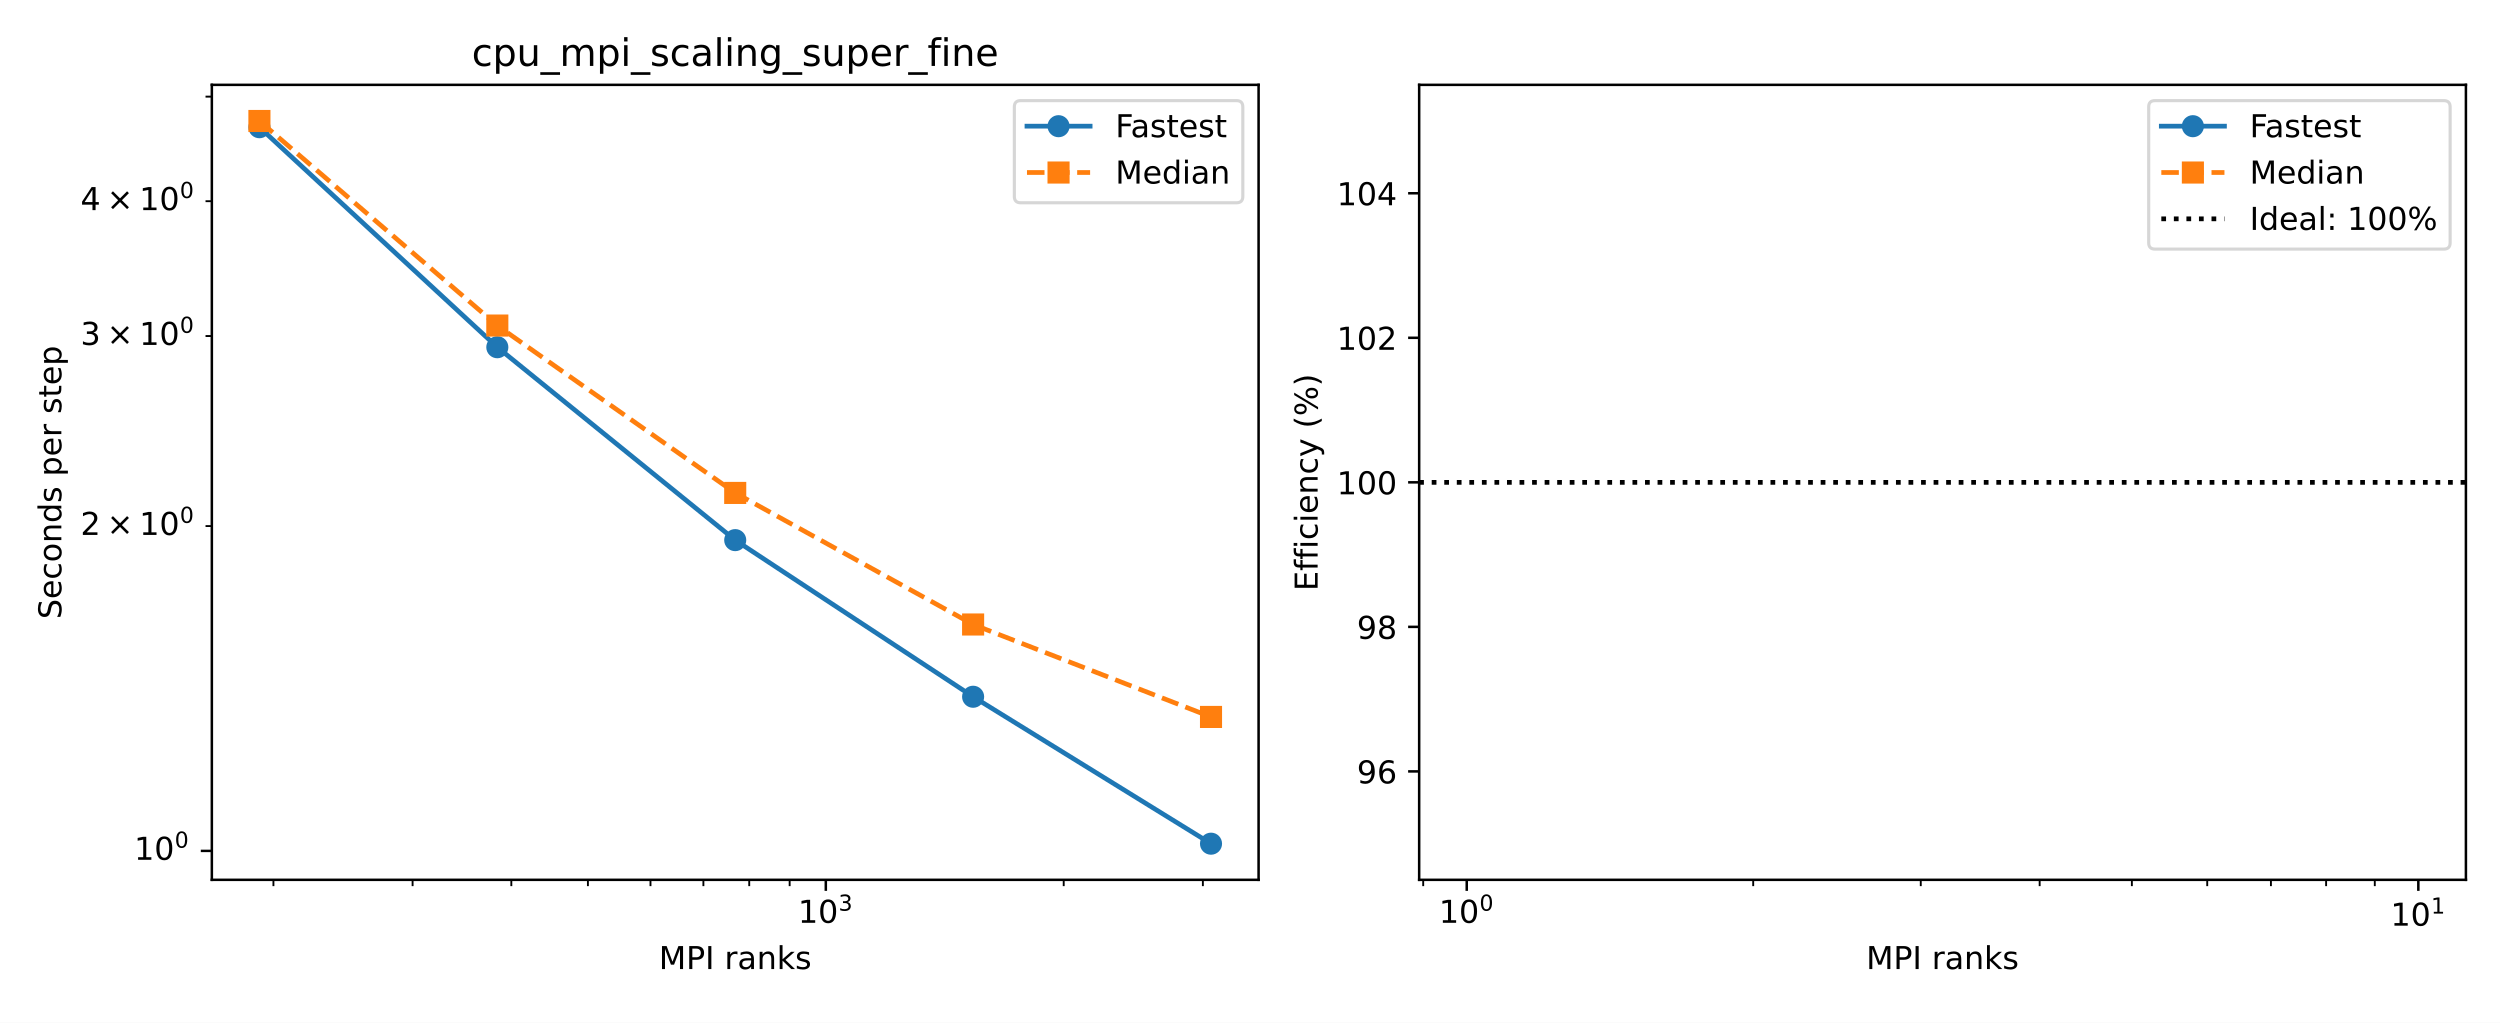
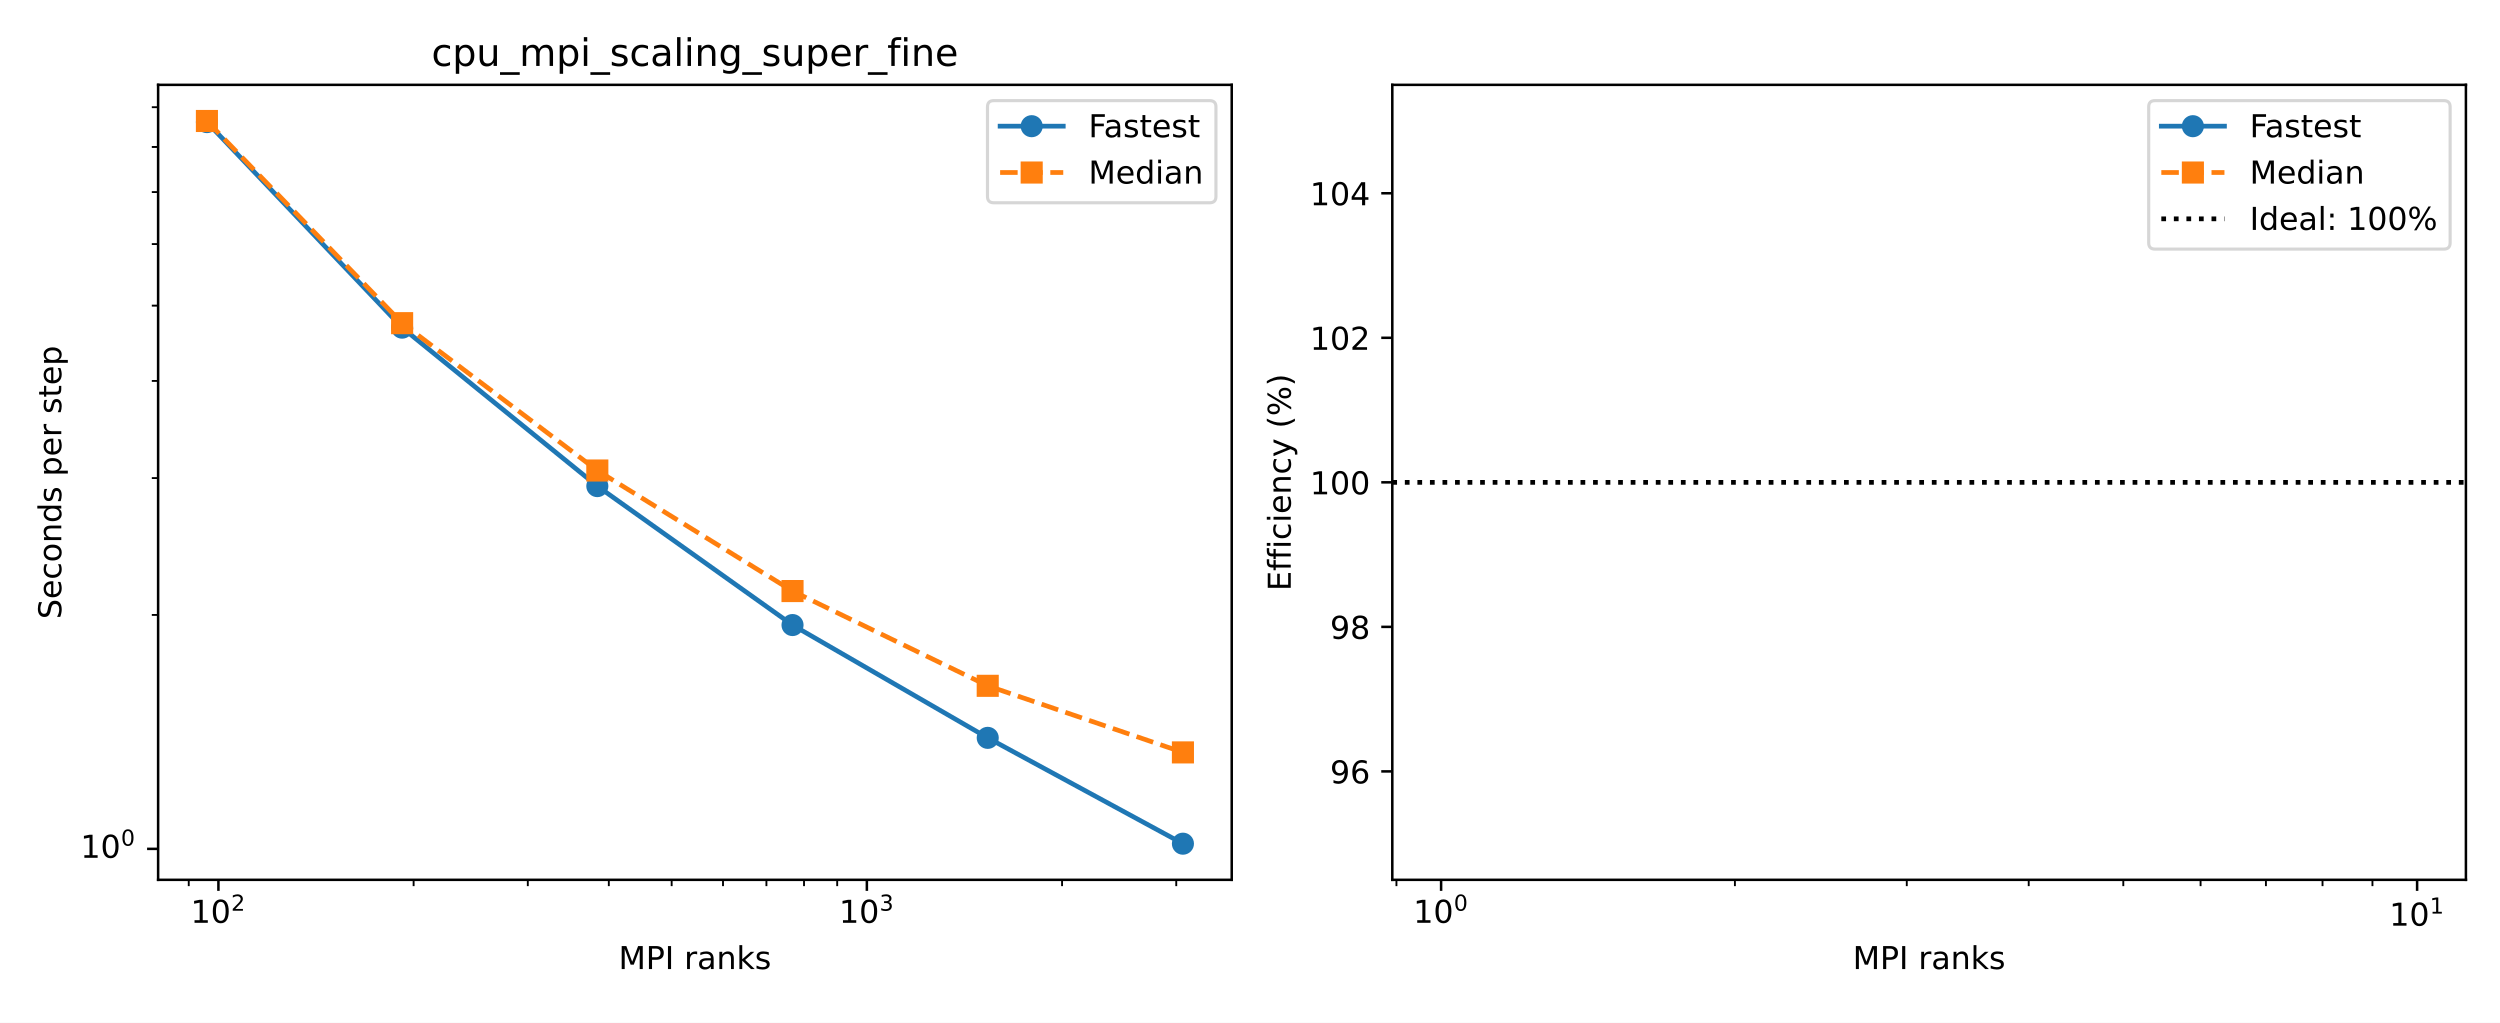
<svg xmlns="http://www.w3.org/2000/svg" xmlns:xlink="http://www.w3.org/1999/xlink" width="792pt" height="324pt" viewBox="0 0 792 324" version="1.1">
  <defs>
    <style type="text/css">*{stroke-linejoin: round; stroke-linecap: butt}</style>
  </defs>
  <g id="figure_1">
    <g id="patch_1">
      <path d="M 0 324 L 792 324 L 792 0 L 0 0 z " style="fill: #ffffff" />
    </g>
    <g id="axes_1">
      <g id="patch_2">
-         <path d="M 67.112 278.728 L 398.721 278.728 L 398.721 26.88 L 67.112 26.88 z " style="fill: #ffffff" />
+         <path d="M 50.093 278.728 L 390.211 278.728 L 390.211 26.88 L 50.093 26.88 z " style="fill: #ffffff" />
      </g>
      <g id="matplotlib.axis_1">
        <g id="xtick_1">
          <g id="line2d_1">
            <defs>
              <path id="m915a4b6a7f" d="M 0 0 L 0 3.5 " style="stroke: #000000; stroke-width: 0.8" />
            </defs>
            <g>
-               <use xlink:href="#m915a4b6a7f" x="261.617" y="278.728" style="stroke: #000000; stroke-width: 0.8" />
+               <use xlink:href="#m915a4b6a7f" x="69.195" y="278.728" style="stroke: #000000; stroke-width: 0.8" />
            </g>
          </g>
          <g id="text_1">
-             <g transform="translate(252.8172 293.3264)">
+             <g transform="translate(60.3946 293.3264)">
+               <text>
+                 <tspan x="0" y="-0.977" style="font-size: 10px; font-family: 'DejaVu Sans'">1</tspan>
+                 <tspan x="6.362" y="-0.977" style="font-size: 10px; font-family: 'DejaVu Sans'">0</tspan>
+                 <tspan x="12.82" y="-4.805" style="font-size: 7px; font-family: 'DejaVu Sans'">2</tspan>
+               </text>
+             </g>
+           </g>
+         </g>
+         <g id="xtick_2">
+           <g id="line2d_2">
+             <g>
+               <use xlink:href="#m915a4b6a7f" x="274.622" y="278.728" style="stroke: #000000; stroke-width: 0.8" />
+             </g>
+           </g>
+           <g id="text_2">
+             <g transform="translate(265.8218 293.3264)">
              <text>
                <tspan x="0" y="-0.977" style="font-size: 10px; font-family: 'DejaVu Sans'">1</tspan>
                <tspan x="6.362" y="-0.977" style="font-size: 10px; font-family: 'DejaVu Sans'">0</tspan>
                <tspan x="12.82" y="-4.805" style="font-size: 7px; font-family: 'DejaVu Sans'">3</tspan>
              </text>
            </g>
          </g>
        </g>
-         <g id="xtick_2">
-           <g id="line2d_2">
+         <g id="xtick_3">
+           <g id="line2d_3">
            <defs>
              <path id="m72433dea88" d="M 0 0 L 0 2 " style="stroke: #000000; stroke-width: 0.6" />
            </defs>
            <g>
-               <use xlink:href="#m72433dea88" x="86.623" y="278.728" style="stroke: #000000; stroke-width: 0.6" />
-             </g>
-           </g>
-         </g>
-         <g id="xtick_3">
-           <g id="line2d_3">
-             <g>
-               <use xlink:href="#m72433dea88" x="130.71" y="278.728" style="stroke: #000000; stroke-width: 0.6" />
+               <use xlink:href="#m72433dea88" x="59.795" y="278.728" style="stroke: #000000; stroke-width: 0.6" />
            </g>
          </g>
        </g>
        <g id="xtick_4">
          <g id="line2d_4">
            <g>
-               <use xlink:href="#m72433dea88" x="161.989" y="278.728" style="stroke: #000000; stroke-width: 0.6" />
+               <use xlink:href="#m72433dea88" x="131.034" y="278.728" style="stroke: #000000; stroke-width: 0.6" />
            </g>
          </g>
        </g>
        <g id="xtick_5">
          <g id="line2d_5">
            <g>
-               <use xlink:href="#m72433dea88" x="186.251" y="278.728" style="stroke: #000000; stroke-width: 0.6" />
+               <use xlink:href="#m72433dea88" x="167.208" y="278.728" style="stroke: #000000; stroke-width: 0.6" />
            </g>
          </g>
        </g>
        <g id="xtick_6">
          <g id="line2d_6">
            <g>
-               <use xlink:href="#m72433dea88" x="206.075" y="278.728" style="stroke: #000000; stroke-width: 0.6" />
+               <use xlink:href="#m72433dea88" x="192.874" y="278.728" style="stroke: #000000; stroke-width: 0.6" />
            </g>
          </g>
        </g>
        <g id="xtick_7">
          <g id="line2d_7">
            <g>
-               <use xlink:href="#m72433dea88" x="222.836" y="278.728" style="stroke: #000000; stroke-width: 0.6" />
+               <use xlink:href="#m72433dea88" x="212.782" y="278.728" style="stroke: #000000; stroke-width: 0.6" />
            </g>
          </g>
        </g>
        <g id="xtick_8">
          <g id="line2d_8">
            <g>
-               <use xlink:href="#m72433dea88" x="237.355" y="278.728" style="stroke: #000000; stroke-width: 0.6" />
+               <use xlink:href="#m72433dea88" x="229.048" y="278.728" style="stroke: #000000; stroke-width: 0.6" />
            </g>
          </g>
        </g>
        <g id="xtick_9">
          <g id="line2d_9">
            <g>
-               <use xlink:href="#m72433dea88" x="250.161" y="278.728" style="stroke: #000000; stroke-width: 0.6" />
+               <use xlink:href="#m72433dea88" x="242.801" y="278.728" style="stroke: #000000; stroke-width: 0.6" />
            </g>
          </g>
        </g>
        <g id="xtick_10">
          <g id="line2d_10">
            <g>
-               <use xlink:href="#m72433dea88" x="336.983" y="278.728" style="stroke: #000000; stroke-width: 0.6" />
+               <use xlink:href="#m72433dea88" x="254.714" y="278.728" style="stroke: #000000; stroke-width: 0.6" />
            </g>
          </g>
        </g>
        <g id="xtick_11">
          <g id="line2d_11">
            <g>
-               <use xlink:href="#m72433dea88" x="381.069" y="278.728" style="stroke: #000000; stroke-width: 0.6" />
-             </g>
-           </g>
-         </g>
-         <g id="text_2">
-           <text style="font-size: 10px; font-family: 'DejaVu Sans', 'Bitstream Vera Sans', 'Computer Modern Sans Serif', 'Lucida Grande', 'Verdana', 'Geneva', 'Lucid', 'Arial', 'Helvetica', 'Avant Garde', sans-serif; text-anchor: middle" x="232.916" y="307.005" transform="rotate(-0 232.9163 307.0046)">MPI ranks</text>
+               <use xlink:href="#m72433dea88" x="265.222" y="278.728" style="stroke: #000000; stroke-width: 0.6" />
+             </g>
+           </g>
+         </g>
+         <g id="xtick_12">
+           <g id="line2d_12">
+             <g>
+               <use xlink:href="#m72433dea88" x="336.462" y="278.728" style="stroke: #000000; stroke-width: 0.6" />
+             </g>
+           </g>
+         </g>
+         <g id="xtick_13">
+           <g id="line2d_13">
+             <g>
+               <use xlink:href="#m72433dea88" x="372.636" y="278.728" style="stroke: #000000; stroke-width: 0.6" />
+             </g>
+           </g>
+         </g>
+         <g id="text_3">
+           <text style="font-size: 10px; font-family: 'DejaVu Sans', 'Bitstream Vera Sans', 'Computer Modern Sans Serif', 'Lucida Grande', 'Verdana', 'Geneva', 'Lucid', 'Arial', 'Helvetica', 'Avant Garde', sans-serif; text-anchor: middle" x="220.152" y="307.005" transform="rotate(-0 220.152 307.0046)">MPI ranks</text>
        </g>
      </g>
      <g id="matplotlib.axis_2">
        <g id="ytick_1">
-           <g id="line2d_12">
+           <g id="line2d_14">
            <defs>
              <path id="mc665064905" d="M 0 0 L -3.5 0 " style="stroke: #000000; stroke-width: 0.8" />
            </defs>
            <g>
-               <use xlink:href="#mc665064905" x="67.112" y="269.565" style="stroke: #000000; stroke-width: 0.8" />
-             </g>
-           </g>
-           <g id="text_3">
-             <g transform="translate(42.51174 273.3646)">
+               <use xlink:href="#mc665064905" x="50.093" y="268.926" style="stroke: #000000; stroke-width: 0.8" />
+             </g>
+           </g>
+           <g id="text_4">
+             <g transform="translate(25.49269 272.7254)">
              <text>
                <tspan x="0" y="-0.977" style="font-size: 10px; font-family: 'DejaVu Sans'">1</tspan>
                <tspan x="6.362" y="-0.977" style="font-size: 10px; font-family: 'DejaVu Sans'">0</tspan>
                <tspan x="12.82" y="-4.805" style="font-size: 7px; font-family: 'DejaVu Sans'">0</tspan>
              </text>
            </g>
          </g>
        </g>
        <g id="ytick_2">
-           <g id="line2d_13">
+           <g id="line2d_15">
            <defs>
              <path id="m3884b080c1" d="M 0 0 L -2 0 " style="stroke: #000000; stroke-width: 0.6" />
            </defs>
            <g>
-               <use xlink:href="#m3884b080c1" x="67.112" y="166.653" style="stroke: #000000; stroke-width: 0.6" />
-             </g>
-           </g>
-           <g id="text_4">
-             <g transform="translate(25.51174 170.4525)">
-               <text>
-                 <tspan x="0" y="-0.977" style="font-size: 10px; font-family: 'DejaVu Sans'">2</tspan>
-                 <tspan x="8.311" y="-0.977" style="font-size: 10px; font-family: 'DejaVu Sans'">×</tspan>
-                 <tspan x="18.638" y="-0.977" style="font-size: 10px; font-family: 'DejaVu Sans'">1</tspan>
-                 <tspan x="25" y="-0.977" style="font-size: 10px; font-family: 'DejaVu Sans'">0</tspan>
-                 <tspan x="31.458" y="-4.805" style="font-size: 7px; font-family: 'DejaVu Sans'">0</tspan>
-               </text>
+               <use xlink:href="#m3884b080c1" x="50.093" y="194.805" style="stroke: #000000; stroke-width: 0.6" />
            </g>
          </g>
        </g>
        <g id="ytick_3">
-           <g id="line2d_14">
-             <g>
-               <use xlink:href="#m3884b080c1" x="67.112" y="106.454" style="stroke: #000000; stroke-width: 0.6" />
-             </g>
-           </g>
-           <g id="text_5">
-             <g transform="translate(25.51174 110.2527)">
-               <text>
-                 <tspan x="0" y="-0.977" style="font-size: 10px; font-family: 'DejaVu Sans'">3</tspan>
-                 <tspan x="8.311" y="-0.977" style="font-size: 10px; font-family: 'DejaVu Sans'">×</tspan>
-                 <tspan x="18.638" y="-0.977" style="font-size: 10px; font-family: 'DejaVu Sans'">1</tspan>
-                 <tspan x="25" y="-0.977" style="font-size: 10px; font-family: 'DejaVu Sans'">0</tspan>
-                 <tspan x="31.458" y="-4.805" style="font-size: 7px; font-family: 'DejaVu Sans'">0</tspan>
-               </text>
+           <g id="line2d_16">
+             <g>
+               <use xlink:href="#m3884b080c1" x="50.093" y="151.447" style="stroke: #000000; stroke-width: 0.6" />
            </g>
          </g>
        </g>
        <g id="ytick_4">
-           <g id="line2d_15">
-             <g>
-               <use xlink:href="#m3884b080c1" x="67.112" y="63.741" style="stroke: #000000; stroke-width: 0.6" />
-             </g>
-           </g>
-           <g id="text_6">
-             <g transform="translate(25.51174 67.54033)">
-               <text>
-                 <tspan x="0" y="-0.977" style="font-size: 10px; font-family: 'DejaVu Sans'">4</tspan>
-                 <tspan x="8.311" y="-0.977" style="font-size: 10px; font-family: 'DejaVu Sans'">×</tspan>
-                 <tspan x="18.638" y="-0.977" style="font-size: 10px; font-family: 'DejaVu Sans'">1</tspan>
-                 <tspan x="25" y="-0.977" style="font-size: 10px; font-family: 'DejaVu Sans'">0</tspan>
-                 <tspan x="31.458" y="-4.805" style="font-size: 7px; font-family: 'DejaVu Sans'">0</tspan>
-               </text>
+           <g id="line2d_17">
+             <g>
+               <use xlink:href="#m3884b080c1" x="50.093" y="120.683" style="stroke: #000000; stroke-width: 0.6" />
            </g>
          </g>
        </g>
        <g id="ytick_5">
-           <g id="line2d_16">
-             <g>
-               <use xlink:href="#m3884b080c1" x="67.112" y="30.611" style="stroke: #000000; stroke-width: 0.6" />
-             </g>
-           </g>
-         </g>
-         <g id="text_7">
-           <text style="font-size: 10px; font-family: 'DejaVu Sans', 'Bitstream Vera Sans', 'Computer Modern Sans Serif', 'Lucida Grande', 'Verdana', 'Geneva', 'Lucid', 'Arial', 'Helvetica', 'Avant Garde', sans-serif; text-anchor: middle" x="19.432" y="152.804" transform="rotate(-90 19.43205 152.804)">Seconds per step</text>
-         </g>
-       </g>
-       <g id="line2d_17">
-         <path d="M 82.185 40.302 L 157.551 110.001 L 232.916 171.112 L 308.282 220.731 L 383.648 267.28 " clip-path="url(#pbbde2dd714)" style="fill: none; stroke: #1f77b4; stroke-width: 1.5; stroke-linecap: square" />
+           <g id="line2d_18">
+             <g>
+               <use xlink:href="#m3884b080c1" x="50.093" y="96.822" style="stroke: #000000; stroke-width: 0.6" />
+             </g>
+           </g>
+         </g>
+         <g id="ytick_6">
+           <g id="line2d_19">
+             <g>
+               <use xlink:href="#m3884b080c1" x="50.093" y="77.325" style="stroke: #000000; stroke-width: 0.6" />
+             </g>
+           </g>
+         </g>
+         <g id="ytick_7">
+           <g id="line2d_20">
+             <g>
+               <use xlink:href="#m3884b080c1" x="50.093" y="60.841" style="stroke: #000000; stroke-width: 0.6" />
+             </g>
+           </g>
+         </g>
+         <g id="ytick_8">
+           <g id="line2d_21">
+             <g>
+               <use xlink:href="#m3884b080c1" x="50.093" y="46.562" style="stroke: #000000; stroke-width: 0.6" />
+             </g>
+           </g>
+         </g>
+         <g id="ytick_9">
+           <g id="line2d_22">
+             <g>
+               <use xlink:href="#m3884b080c1" x="50.093" y="33.967" style="stroke: #000000; stroke-width: 0.6" />
+             </g>
+           </g>
+         </g>
+         <g id="text_5">
+           <text style="font-size: 10px; font-family: 'DejaVu Sans', 'Bitstream Vera Sans', 'Computer Modern Sans Serif', 'Lucida Grande', 'Verdana', 'Geneva', 'Lucid', 'Arial', 'Helvetica', 'Avant Garde', sans-serif; text-anchor: middle" x="19.413" y="152.804" transform="rotate(-90 19.413 152.804)">Seconds per step</text>
+         </g>
+       </g>
+       <g id="line2d_23">
+         <path d="M 65.553 38.685 L 127.392 103.801 L 189.232 154.002 L 251.072 198.016 L 312.912 233.753 L 374.751 267.28 " clip-path="url(#p0b29adeca3)" style="fill: none; stroke: #1f77b4; stroke-width: 1.5; stroke-linecap: square" />
        <defs>
          <path id="mfb15104b4f" d="M 0 3 C 0.796 3 1.559 2.684 2.121 2.121 C 2.684 1.559 3 0.796 3 0 C 3 -0.796 2.684 -1.559 2.121 -2.121 C 1.559 -2.684 0.796 -3 0 -3 C -0.796 -3 -1.559 -2.684 -2.121 -2.121 C -2.684 -1.559 -3 -0.796 -3 0 C -3 0.796 -2.684 1.559 -2.121 2.121 C -1.559 2.684 -0.796 3 0 3 z " style="stroke: #1f77b4" />
        </defs>
-         <g clip-path="url(#pbbde2dd714)">
-           <use xlink:href="#mfb15104b4f" x="82.185" y="40.302" style="fill: #1f77b4; stroke: #1f77b4" />
-           <use xlink:href="#mfb15104b4f" x="157.551" y="110.001" style="fill: #1f77b4; stroke: #1f77b4" />
-           <use xlink:href="#mfb15104b4f" x="232.916" y="171.112" style="fill: #1f77b4; stroke: #1f77b4" />
-           <use xlink:href="#mfb15104b4f" x="308.282" y="220.731" style="fill: #1f77b4; stroke: #1f77b4" />
-           <use xlink:href="#mfb15104b4f" x="383.648" y="267.28" style="fill: #1f77b4; stroke: #1f77b4" />
-         </g>
-       </g>
-       <g id="line2d_18">
-         <path d="M 82.185 38.328 L 157.551 103.134 L 232.916 156.16 L 308.282 197.84 L 383.648 227.129 " clip-path="url(#pbbde2dd714)" style="fill: none; stroke-dasharray: 5.55,2.4; stroke-dashoffset: 0; stroke: #ff7f0e; stroke-width: 1.5" />
+         <g clip-path="url(#p0b29adeca3)">
+           <use xlink:href="#mfb15104b4f" x="65.553" y="38.685" style="fill: #1f77b4; stroke: #1f77b4" />
+           <use xlink:href="#mfb15104b4f" x="127.392" y="103.801" style="fill: #1f77b4; stroke: #1f77b4" />
+           <use xlink:href="#mfb15104b4f" x="189.232" y="154.002" style="fill: #1f77b4; stroke: #1f77b4" />
+           <use xlink:href="#mfb15104b4f" x="251.072" y="198.016" style="fill: #1f77b4; stroke: #1f77b4" />
+           <use xlink:href="#mfb15104b4f" x="312.912" y="233.753" style="fill: #1f77b4; stroke: #1f77b4" />
+           <use xlink:href="#mfb15104b4f" x="374.751" y="267.28" style="fill: #1f77b4; stroke: #1f77b4" />
+         </g>
+       </g>
+       <g id="line2d_24">
+         <path d="M 65.553 38.328 L 127.392 102.38 L 189.232 149.056 L 251.072 187.247 L 312.912 217.267 L 374.751 238.362 " clip-path="url(#p0b29adeca3)" style="fill: none; stroke-dasharray: 5.55,2.4; stroke-dashoffset: 0; stroke: #ff7f0e; stroke-width: 1.5" />
        <defs>
          <path id="m5a906554f0" d="M -3 3 L 3 3 L 3 -3 L -3 -3 z " style="stroke: #ff7f0e; stroke-linejoin: miter" />
        </defs>
-         <g clip-path="url(#pbbde2dd714)">
-           <use xlink:href="#m5a906554f0" x="82.185" y="38.328" style="fill: #ff7f0e; stroke: #ff7f0e; stroke-linejoin: miter" />
-           <use xlink:href="#m5a906554f0" x="157.551" y="103.134" style="fill: #ff7f0e; stroke: #ff7f0e; stroke-linejoin: miter" />
-           <use xlink:href="#m5a906554f0" x="232.916" y="156.16" style="fill: #ff7f0e; stroke: #ff7f0e; stroke-linejoin: miter" />
-           <use xlink:href="#m5a906554f0" x="308.282" y="197.84" style="fill: #ff7f0e; stroke: #ff7f0e; stroke-linejoin: miter" />
-           <use xlink:href="#m5a906554f0" x="383.648" y="227.129" style="fill: #ff7f0e; stroke: #ff7f0e; stroke-linejoin: miter" />
+         <g clip-path="url(#p0b29adeca3)">
+           <use xlink:href="#m5a906554f0" x="65.553" y="38.328" style="fill: #ff7f0e; stroke: #ff7f0e; stroke-linejoin: miter" />
+           <use xlink:href="#m5a906554f0" x="127.392" y="102.38" style="fill: #ff7f0e; stroke: #ff7f0e; stroke-linejoin: miter" />
+           <use xlink:href="#m5a906554f0" x="189.232" y="149.056" style="fill: #ff7f0e; stroke: #ff7f0e; stroke-linejoin: miter" />
+           <use xlink:href="#m5a906554f0" x="251.072" y="187.247" style="fill: #ff7f0e; stroke: #ff7f0e; stroke-linejoin: miter" />
+           <use xlink:href="#m5a906554f0" x="312.912" y="217.267" style="fill: #ff7f0e; stroke: #ff7f0e; stroke-linejoin: miter" />
+           <use xlink:href="#m5a906554f0" x="374.751" y="238.362" style="fill: #ff7f0e; stroke: #ff7f0e; stroke-linejoin: miter" />
        </g>
      </g>
      <g id="patch_3">
-         <path d="M 67.112 278.728 L 67.112 26.88 " style="fill: none; stroke: #000000; stroke-width: 0.8; stroke-linejoin: miter; stroke-linecap: square" />
+         <path d="M 50.093 278.728 L 50.093 26.88 " style="fill: none; stroke: #000000; stroke-width: 0.8; stroke-linejoin: miter; stroke-linecap: square" />
      </g>
      <g id="patch_4">
-         <path d="M 398.721 278.728 L 398.721 26.88 " style="fill: none; stroke: #000000; stroke-width: 0.8; stroke-linejoin: miter; stroke-linecap: square" />
+         <path d="M 390.211 278.728 L 390.211 26.88 " style="fill: none; stroke: #000000; stroke-width: 0.8; stroke-linejoin: miter; stroke-linecap: square" />
      </g>
      <g id="patch_5">
-         <path d="M 67.112 278.728 L 398.721 278.728 " style="fill: none; stroke: #000000; stroke-width: 0.8; stroke-linejoin: miter; stroke-linecap: square" />
+         <path d="M 50.093 278.728 L 390.211 278.728 " style="fill: none; stroke: #000000; stroke-width: 0.8; stroke-linejoin: miter; stroke-linecap: square" />
      </g>
      <g id="patch_6">
-         <path d="M 67.112 26.88 L 398.721 26.88 " style="fill: none; stroke: #000000; stroke-width: 0.8; stroke-linejoin: miter; stroke-linecap: square" />
-       </g>
-       <g id="text_8">
-         <text style="font-size: 12px; font-family: 'DejaVu Sans', 'Bitstream Vera Sans', 'Computer Modern Sans Serif', 'Lucida Grande', 'Verdana', 'Geneva', 'Lucid', 'Arial', 'Helvetica', 'Avant Garde', sans-serif; text-anchor: middle" x="232.916" y="20.88" transform="rotate(-0 232.9163 20.88)">cpu_mpi_scaling_super_fine</text>
+         <path d="M 50.093 26.88 L 390.211 26.88 " style="fill: none; stroke: #000000; stroke-width: 0.8; stroke-linejoin: miter; stroke-linecap: square" />
+       </g>
+       <g id="text_6">
+         <text style="font-size: 12px; font-family: 'DejaVu Sans', 'Bitstream Vera Sans', 'Computer Modern Sans Serif', 'Lucida Grande', 'Verdana', 'Geneva', 'Lucid', 'Arial', 'Helvetica', 'Avant Garde', sans-serif; text-anchor: middle" x="220.152" y="20.88" transform="rotate(-0 220.152 20.88)">cpu_mpi_scaling_super_fine</text>
      </g>
      <g id="legend_1">
        <g id="patch_7">
-           <path d="M 323.347 64.236 L 391.721 64.236 Q 393.721 64.236 393.721 62.236 L 393.721 33.88 Q 393.721 31.88 391.721 31.88 L 323.347 31.88 Q 321.347 31.88 321.347 33.88 L 321.347 62.236 Q 321.347 64.236 323.347 64.236 z " style="fill: #ffffff; opacity: 0.8; stroke: #cccccc; stroke-linejoin: miter" />
-         </g>
-         <g id="line2d_19">
-           <path d="M 325.347 39.978 L 335.347 39.978 L 345.347 39.978 " style="fill: none; stroke: #1f77b4; stroke-width: 1.5; stroke-linecap: square" />
+           <path d="M 314.838 64.236 L 383.211 64.236 Q 385.211 64.236 385.211 62.236 L 385.211 33.88 Q 385.211 31.88 383.211 31.88 L 314.838 31.88 Q 312.838 31.88 312.838 33.88 L 312.838 62.236 Q 312.838 64.236 314.838 64.236 z " style="fill: #ffffff; opacity: 0.8; stroke: #cccccc; stroke-linejoin: miter" />
+         </g>
+         <g id="line2d_25">
+           <path d="M 316.838 39.978 L 326.838 39.978 L 336.838 39.978 " style="fill: none; stroke: #1f77b4; stroke-width: 1.5; stroke-linecap: square" />
          <g>
-             <use xlink:href="#mfb15104b4f" x="335.347" y="39.978" style="fill: #1f77b4; stroke: #1f77b4" />
-           </g>
-         </g>
-         <g id="text_9">
-           <text style="font-size: 10px; font-family: 'DejaVu Sans', 'Bitstream Vera Sans', 'Computer Modern Sans Serif', 'Lucida Grande', 'Verdana', 'Geneva', 'Lucid', 'Arial', 'Helvetica', 'Avant Garde', sans-serif; text-anchor: start" x="353.347" y="43.478" transform="rotate(-0 353.3474 43.47844)">Fastest</text>
-         </g>
-         <g id="line2d_20">
-           <path d="M 325.347 54.657 L 335.347 54.657 L 345.347 54.657 " style="fill: none; stroke-dasharray: 5.55,2.4; stroke-dashoffset: 0; stroke: #ff7f0e; stroke-width: 1.5" />
+             <use xlink:href="#mfb15104b4f" x="326.838" y="39.978" style="fill: #1f77b4; stroke: #1f77b4" />
+           </g>
+         </g>
+         <g id="text_7">
+           <text style="font-size: 10px; font-family: 'DejaVu Sans', 'Bitstream Vera Sans', 'Computer Modern Sans Serif', 'Lucida Grande', 'Verdana', 'Geneva', 'Lucid', 'Arial', 'Helvetica', 'Avant Garde', sans-serif; text-anchor: start" x="344.838" y="43.478" transform="rotate(-0 344.8379 43.47844)">Fastest</text>
+         </g>
+         <g id="line2d_26">
+           <path d="M 316.838 54.657 L 326.838 54.657 L 336.838 54.657 " style="fill: none; stroke-dasharray: 5.55,2.4; stroke-dashoffset: 0; stroke: #ff7f0e; stroke-width: 1.5" />
          <g>
-             <use xlink:href="#m5a906554f0" x="335.347" y="54.657" style="fill: #ff7f0e; stroke: #ff7f0e; stroke-linejoin: miter" />
-           </g>
-         </g>
-         <g id="text_10">
-           <text style="font-size: 10px; font-family: 'DejaVu Sans', 'Bitstream Vera Sans', 'Computer Modern Sans Serif', 'Lucida Grande', 'Verdana', 'Geneva', 'Lucid', 'Arial', 'Helvetica', 'Avant Garde', sans-serif; text-anchor: start" x="353.347" y="58.157" transform="rotate(-0 353.3474 58.15656)">Median</text>
+             <use xlink:href="#m5a906554f0" x="326.838" y="54.657" style="fill: #ff7f0e; stroke: #ff7f0e; stroke-linejoin: miter" />
+           </g>
+         </g>
+         <g id="text_8">
+           <text style="font-size: 10px; font-family: 'DejaVu Sans', 'Bitstream Vera Sans', 'Computer Modern Sans Serif', 'Lucida Grande', 'Verdana', 'Geneva', 'Lucid', 'Arial', 'Helvetica', 'Avant Garde', sans-serif; text-anchor: start" x="344.838" y="58.157" transform="rotate(-0 344.8379 58.15656)">Median</text>
        </g>
      </g>
    </g>
    <g id="axes_2">
      <g id="patch_8">
-         <path d="M 449.591 278.728 L 781.2 278.728 L 781.2 26.88 L 449.591 26.88 z " style="fill: #ffffff" />
+         <path d="M 441.081 278.728 L 781.2 278.728 L 781.2 26.88 L 441.081 26.88 z " style="fill: #ffffff" />
      </g>
      <g id="matplotlib.axis_3">
-         <g id="xtick_12">
-           <g id="line2d_21">
-             <g>
-               <use xlink:href="#m915a4b6a7f" x="464.664" y="278.728" style="stroke: #000000; stroke-width: 0.8" />
-             </g>
-           </g>
-           <g id="text_11">
-             <g transform="translate(455.864 293.3264)">
+         <g id="xtick_14">
+           <g id="line2d_27">
+             <g>
+               <use xlink:href="#m915a4b6a7f" x="456.541" y="278.728" style="stroke: #000000; stroke-width: 0.8" />
+             </g>
+           </g>
+           <g id="text_9">
+             <g transform="translate(447.7413 293.3264)">
              <text>
                <tspan x="0" y="-0.977" style="font-size: 10px; font-family: 'DejaVu Sans'">1</tspan>
                <tspan x="6.362" y="-0.977" style="font-size: 10px; font-family: 'DejaVu Sans'">0</tspan>
                <tspan x="12.82" y="-4.805" style="font-size: 7px; font-family: 'DejaVu Sans'">0</tspan>
              </text>
            </g>
          </g>
        </g>
-         <g id="xtick_13">
-           <g id="line2d_22">
-             <g>
-               <use xlink:href="#m915a4b6a7f" x="766.127" y="278.728" style="stroke: #000000; stroke-width: 0.8" />
-             </g>
-           </g>
-           <g id="text_12">
-             <g transform="translate(757.3269 293.3264)">
+         <g id="xtick_15">
+           <g id="line2d_28">
+             <g>
+               <use xlink:href="#m915a4b6a7f" x="765.74" y="278.728" style="stroke: #000000; stroke-width: 0.8" />
+             </g>
+           </g>
+           <g id="text_10">
+             <g transform="translate(756.9401 293.3264)">
              <text>
                <tspan x="0" y="-0.064" style="font-size: 10px; font-family: 'DejaVu Sans'">1</tspan>
                <tspan x="6.362" y="-0.064" style="font-size: 10px; font-family: 'DejaVu Sans'">0</tspan>
                <tspan x="12.82" y="-3.892" style="font-size: 7px; font-family: 'DejaVu Sans'">1</tspan>
              </text>
            </g>
          </g>
        </g>
-         <g id="xtick_14">
-           <g id="line2d_23">
-             <g>
-               <use xlink:href="#m72433dea88" x="450.87" y="278.728" style="stroke: #000000; stroke-width: 0.6" />
-             </g>
-           </g>
-         </g>
-         <g id="xtick_15">
-           <g id="line2d_24">
-             <g>
-               <use xlink:href="#m72433dea88" x="555.413" y="278.728" style="stroke: #000000; stroke-width: 0.6" />
-             </g>
-           </g>
-         </g>
        <g id="xtick_16">
-           <g id="line2d_25">
-             <g>
-               <use xlink:href="#m72433dea88" x="608.498" y="278.728" style="stroke: #000000; stroke-width: 0.6" />
+           <g id="line2d_29">
+             <g>
+               <use xlink:href="#m72433dea88" x="442.393" y="278.728" style="stroke: #000000; stroke-width: 0.6" />
            </g>
          </g>
        </g>
        <g id="xtick_17">
-           <g id="line2d_26">
-             <g>
-               <use xlink:href="#m72433dea88" x="646.163" y="278.728" style="stroke: #000000; stroke-width: 0.6" />
+           <g id="line2d_30">
+             <g>
+               <use xlink:href="#m72433dea88" x="549.619" y="278.728" style="stroke: #000000; stroke-width: 0.6" />
            </g>
          </g>
        </g>
        <g id="xtick_18">
-           <g id="line2d_27">
-             <g>
-               <use xlink:href="#m72433dea88" x="675.377" y="278.728" style="stroke: #000000; stroke-width: 0.6" />
+           <g id="line2d_31">
+             <g>
+               <use xlink:href="#m72433dea88" x="604.067" y="278.728" style="stroke: #000000; stroke-width: 0.6" />
            </g>
          </g>
        </g>
        <g id="xtick_19">
-           <g id="line2d_28">
-             <g>
-               <use xlink:href="#m72433dea88" x="699.248" y="278.728" style="stroke: #000000; stroke-width: 0.6" />
+           <g id="line2d_32">
+             <g>
+               <use xlink:href="#m72433dea88" x="642.697" y="278.728" style="stroke: #000000; stroke-width: 0.6" />
            </g>
          </g>
        </g>
        <g id="xtick_20">
-           <g id="line2d_29">
-             <g>
-               <use xlink:href="#m72433dea88" x="719.43" y="278.728" style="stroke: #000000; stroke-width: 0.6" />
+           <g id="line2d_33">
+             <g>
+               <use xlink:href="#m72433dea88" x="672.662" y="278.728" style="stroke: #000000; stroke-width: 0.6" />
            </g>
          </g>
        </g>
        <g id="xtick_21">
-           <g id="line2d_30">
-             <g>
-               <use xlink:href="#m72433dea88" x="736.912" y="278.728" style="stroke: #000000; stroke-width: 0.6" />
+           <g id="line2d_34">
+             <g>
+               <use xlink:href="#m72433dea88" x="697.145" y="278.728" style="stroke: #000000; stroke-width: 0.6" />
            </g>
          </g>
        </g>
        <g id="xtick_22">
-           <g id="line2d_31">
-             <g>
-               <use xlink:href="#m72433dea88" x="752.333" y="278.728" style="stroke: #000000; stroke-width: 0.6" />
-             </g>
-           </g>
-         </g>
-         <g id="text_13">
-           <text style="font-size: 10px; font-family: 'DejaVu Sans', 'Bitstream Vera Sans', 'Computer Modern Sans Serif', 'Lucida Grande', 'Verdana', 'Geneva', 'Lucid', 'Arial', 'Helvetica', 'Avant Garde', sans-serif; text-anchor: middle" x="615.395" y="307.005" transform="rotate(-0 615.3954 307.0046)">MPI ranks</text>
+           <g id="line2d_35">
+             <g>
+               <use xlink:href="#m72433dea88" x="717.845" y="278.728" style="stroke: #000000; stroke-width: 0.6" />
+             </g>
+           </g>
+         </g>
+         <g id="xtick_23">
+           <g id="line2d_36">
+             <g>
+               <use xlink:href="#m72433dea88" x="735.776" y="278.728" style="stroke: #000000; stroke-width: 0.6" />
+             </g>
+           </g>
+         </g>
+         <g id="xtick_24">
+           <g id="line2d_37">
+             <g>
+               <use xlink:href="#m72433dea88" x="751.592" y="278.728" style="stroke: #000000; stroke-width: 0.6" />
+             </g>
+           </g>
+         </g>
+         <g id="text_11">
+           <text style="font-size: 10px; font-family: 'DejaVu Sans', 'Bitstream Vera Sans', 'Computer Modern Sans Serif', 'Lucida Grande', 'Verdana', 'Geneva', 'Lucid', 'Arial', 'Helvetica', 'Avant Garde', sans-serif; text-anchor: middle" x="611.141" y="307.005" transform="rotate(-0 611.1407 307.0046)">MPI ranks</text>
        </g>
      </g>
      <g id="matplotlib.axis_4">
-         <g id="ytick_6">
-           <g id="line2d_32">
-             <g>
-               <use xlink:href="#mc665064905" x="449.591" y="244.385" style="stroke: #000000; stroke-width: 0.8" />
+         <g id="ytick_10">
+           <g id="line2d_38">
+             <g>
+               <use xlink:href="#mc665064905" x="441.081" y="244.385" style="stroke: #000000; stroke-width: 0.8" />
+             </g>
+           </g>
+           <g id="text_12">
+             <text style="font-size: 10px; font-family: 'DejaVu Sans', 'Bitstream Vera Sans', 'Computer Modern Sans Serif', 'Lucida Grande', 'Verdana', 'Geneva', 'Lucid', 'Arial', 'Helvetica', 'Avant Garde', sans-serif; text-anchor: end" x="434.081" y="248.184" transform="rotate(-0 434.0813 248.1843)">96</text>
+           </g>
+         </g>
+         <g id="ytick_11">
+           <g id="line2d_39">
+             <g>
+               <use xlink:href="#mc665064905" x="441.081" y="198.595" style="stroke: #000000; stroke-width: 0.8" />
+             </g>
+           </g>
+           <g id="text_13">
+             <text style="font-size: 10px; font-family: 'DejaVu Sans', 'Bitstream Vera Sans', 'Computer Modern Sans Serif', 'Lucida Grande', 'Verdana', 'Geneva', 'Lucid', 'Arial', 'Helvetica', 'Avant Garde', sans-serif; text-anchor: end" x="434.081" y="202.394" transform="rotate(-0 434.0813 202.3938)">98</text>
+           </g>
+         </g>
+         <g id="ytick_12">
+           <g id="line2d_40">
+             <g>
+               <use xlink:href="#mc665064905" x="441.081" y="152.804" style="stroke: #000000; stroke-width: 0.8" />
            </g>
          </g>
          <g id="text_14">
-             <text style="font-size: 10px; font-family: 'DejaVu Sans', 'Bitstream Vera Sans', 'Computer Modern Sans Serif', 'Lucida Grande', 'Verdana', 'Geneva', 'Lucid', 'Arial', 'Helvetica', 'Avant Garde', sans-serif; text-anchor: end" x="442.591" y="248.184" transform="rotate(-0 442.5909 248.1843)">96</text>
-           </g>
-         </g>
-         <g id="ytick_7">
-           <g id="line2d_33">
-             <g>
-               <use xlink:href="#mc665064905" x="449.591" y="198.595" style="stroke: #000000; stroke-width: 0.8" />
+             <text style="font-size: 10px; font-family: 'DejaVu Sans', 'Bitstream Vera Sans', 'Computer Modern Sans Serif', 'Lucida Grande', 'Verdana', 'Geneva', 'Lucid', 'Arial', 'Helvetica', 'Avant Garde', sans-serif; text-anchor: end" x="434.081" y="156.603" transform="rotate(-0 434.0813 156.6032)">100</text>
+           </g>
+         </g>
+         <g id="ytick_13">
+           <g id="line2d_41">
+             <g>
+               <use xlink:href="#mc665064905" x="441.081" y="107.013" style="stroke: #000000; stroke-width: 0.8" />
            </g>
          </g>
          <g id="text_15">
-             <text style="font-size: 10px; font-family: 'DejaVu Sans', 'Bitstream Vera Sans', 'Computer Modern Sans Serif', 'Lucida Grande', 'Verdana', 'Geneva', 'Lucid', 'Arial', 'Helvetica', 'Avant Garde', sans-serif; text-anchor: end" x="442.591" y="202.394" transform="rotate(-0 442.5909 202.3938)">98</text>
-           </g>
-         </g>
-         <g id="ytick_8">
-           <g id="line2d_34">
-             <g>
-               <use xlink:href="#mc665064905" x="449.591" y="152.804" style="stroke: #000000; stroke-width: 0.8" />
+             <text style="font-size: 10px; font-family: 'DejaVu Sans', 'Bitstream Vera Sans', 'Computer Modern Sans Serif', 'Lucida Grande', 'Verdana', 'Geneva', 'Lucid', 'Arial', 'Helvetica', 'Avant Garde', sans-serif; text-anchor: end" x="434.081" y="110.813" transform="rotate(-0 434.0813 110.8127)">102</text>
+           </g>
+         </g>
+         <g id="ytick_14">
+           <g id="line2d_42">
+             <g>
+               <use xlink:href="#mc665064905" x="441.081" y="61.223" style="stroke: #000000; stroke-width: 0.8" />
            </g>
          </g>
          <g id="text_16">
-             <text style="font-size: 10px; font-family: 'DejaVu Sans', 'Bitstream Vera Sans', 'Computer Modern Sans Serif', 'Lucida Grande', 'Verdana', 'Geneva', 'Lucid', 'Arial', 'Helvetica', 'Avant Garde', sans-serif; text-anchor: end" x="442.591" y="156.603" transform="rotate(-0 442.5909 156.6032)">100</text>
-           </g>
-         </g>
-         <g id="ytick_9">
-           <g id="line2d_35">
-             <g>
-               <use xlink:href="#mc665064905" x="449.591" y="107.013" style="stroke: #000000; stroke-width: 0.8" />
-             </g>
-           </g>
-           <g id="text_17">
-             <text style="font-size: 10px; font-family: 'DejaVu Sans', 'Bitstream Vera Sans', 'Computer Modern Sans Serif', 'Lucida Grande', 'Verdana', 'Geneva', 'Lucid', 'Arial', 'Helvetica', 'Avant Garde', sans-serif; text-anchor: end" x="442.591" y="110.813" transform="rotate(-0 442.5909 110.8127)">102</text>
-           </g>
-         </g>
-         <g id="ytick_10">
-           <g id="line2d_36">
-             <g>
-               <use xlink:href="#mc665064905" x="449.591" y="61.223" style="stroke: #000000; stroke-width: 0.8" />
-             </g>
-           </g>
-           <g id="text_18">
-             <text style="font-size: 10px; font-family: 'DejaVu Sans', 'Bitstream Vera Sans', 'Computer Modern Sans Serif', 'Lucida Grande', 'Verdana', 'Geneva', 'Lucid', 'Arial', 'Helvetica', 'Avant Garde', sans-serif; text-anchor: end" x="442.591" y="65.022" transform="rotate(-0 442.5909 65.02213)">104</text>
-           </g>
-         </g>
-         <g id="text_19">
-           <text style="font-size: 10px; font-family: 'DejaVu Sans', 'Bitstream Vera Sans', 'Computer Modern Sans Serif', 'Lucida Grande', 'Verdana', 'Geneva', 'Lucid', 'Arial', 'Helvetica', 'Avant Garde', sans-serif; text-anchor: middle" x="417.424" y="152.804" transform="rotate(-90 417.4237 152.804)">Efficiency (%)</text>
-         </g>
-       </g>
-       <g id="line2d_37" />
-       <g id="line2d_38" />
-       <g id="line2d_39">
-         <path d="M 449.591 152.804 L 781.2 152.804 " clip-path="url(#p446e2dc277)" style="fill: none; stroke-dasharray: 1.5,2.475; stroke-dashoffset: 0; stroke: #000000; stroke-width: 1.5" />
+             <text style="font-size: 10px; font-family: 'DejaVu Sans', 'Bitstream Vera Sans', 'Computer Modern Sans Serif', 'Lucida Grande', 'Verdana', 'Geneva', 'Lucid', 'Arial', 'Helvetica', 'Avant Garde', sans-serif; text-anchor: end" x="434.081" y="65.022" transform="rotate(-0 434.0813 65.02213)">104</text>
+           </g>
+         </g>
+         <g id="text_17">
+           <text style="font-size: 10px; font-family: 'DejaVu Sans', 'Bitstream Vera Sans', 'Computer Modern Sans Serif', 'Lucida Grande', 'Verdana', 'Geneva', 'Lucid', 'Arial', 'Helvetica', 'Avant Garde', sans-serif; text-anchor: middle" x="408.914" y="152.804" transform="rotate(-90 408.9142 152.804)">Efficiency (%)</text>
+         </g>
+       </g>
+       <g id="line2d_43" />
+       <g id="line2d_44" />
+       <g id="line2d_45">
+         <path d="M 441.081 152.804 L 781.2 152.804 " clip-path="url(#p50ca567dbc)" style="fill: none; stroke-dasharray: 1.5,2.475; stroke-dashoffset: 0; stroke: #000000; stroke-width: 1.5" />
      </g>
      <g id="patch_9">
-         <path d="M 449.591 278.728 L 449.591 26.88 " style="fill: none; stroke: #000000; stroke-width: 0.8; stroke-linejoin: miter; stroke-linecap: square" />
+         <path d="M 441.081 278.728 L 441.081 26.88 " style="fill: none; stroke: #000000; stroke-width: 0.8; stroke-linejoin: miter; stroke-linecap: square" />
      </g>
      <g id="patch_10">
        <path d="M 781.2 278.728 L 781.2 26.88 " style="fill: none; stroke: #000000; stroke-width: 0.8; stroke-linejoin: miter; stroke-linecap: square" />
      </g>
      <g id="patch_11">
-         <path d="M 449.591 278.728 L 781.2 278.728 " style="fill: none; stroke: #000000; stroke-width: 0.8; stroke-linejoin: miter; stroke-linecap: square" />
+         <path d="M 441.081 278.728 L 781.2 278.728 " style="fill: none; stroke: #000000; stroke-width: 0.8; stroke-linejoin: miter; stroke-linecap: square" />
      </g>
      <g id="patch_12">
-         <path d="M 449.591 26.88 L 781.2 26.88 " style="fill: none; stroke: #000000; stroke-width: 0.8; stroke-linejoin: miter; stroke-linecap: square" />
+         <path d="M 441.081 26.88 L 781.2 26.88 " style="fill: none; stroke: #000000; stroke-width: 0.8; stroke-linejoin: miter; stroke-linecap: square" />
      </g>
      <g id="legend_2">
        <g id="patch_13">
          <path d="M 682.706 78.914 L 774.2 78.914 Q 776.2 78.914 776.2 76.914 L 776.2 33.88 Q 776.2 31.88 774.2 31.88 L 682.706 31.88 Q 680.706 31.88 680.706 33.88 L 680.706 76.914 Q 680.706 78.914 682.706 78.914 z " style="fill: #ffffff; opacity: 0.8; stroke: #cccccc; stroke-linejoin: miter" />
        </g>
-         <g id="line2d_40">
+         <g id="line2d_46">
          <path d="M 684.706 39.978 L 694.706 39.978 L 704.706 39.978 " style="fill: none; stroke: #1f77b4; stroke-width: 1.5; stroke-linecap: square" />
          <g>
            <use xlink:href="#mfb15104b4f" x="694.706" y="39.978" style="fill: #1f77b4; stroke: #1f77b4" />
          </g>
        </g>
-         <g id="text_20">
+         <g id="text_18">
          <text style="font-size: 10px; font-family: 'DejaVu Sans', 'Bitstream Vera Sans', 'Computer Modern Sans Serif', 'Lucida Grande', 'Verdana', 'Geneva', 'Lucid', 'Arial', 'Helvetica', 'Avant Garde', sans-serif; text-anchor: start" x="712.706" y="43.478" transform="rotate(-0 712.7062 43.47844)">Fastest</text>
        </g>
-         <g id="line2d_41">
+         <g id="line2d_47">
          <path d="M 684.706 54.657 L 694.706 54.657 L 704.706 54.657 " style="fill: none; stroke-dasharray: 5.55,2.4; stroke-dashoffset: 0; stroke: #ff7f0e; stroke-width: 1.5" />
          <g>
            <use xlink:href="#m5a906554f0" x="694.706" y="54.657" style="fill: #ff7f0e; stroke: #ff7f0e; stroke-linejoin: miter" />
          </g>
        </g>
-         <g id="text_21">
+         <g id="text_19">
          <text style="font-size: 10px; font-family: 'DejaVu Sans', 'Bitstream Vera Sans', 'Computer Modern Sans Serif', 'Lucida Grande', 'Verdana', 'Geneva', 'Lucid', 'Arial', 'Helvetica', 'Avant Garde', sans-serif; text-anchor: start" x="712.706" y="58.157" transform="rotate(-0 712.7062 58.15656)">Median</text>
        </g>
-         <g id="line2d_42">
+         <g id="line2d_48">
          <path d="M 684.706 69.335 L 694.706 69.335 L 704.706 69.335 " style="fill: none; stroke-dasharray: 1.5,2.475; stroke-dashoffset: 0; stroke: #000000; stroke-width: 1.5" />
        </g>
-         <g id="text_22">
+         <g id="text_20">
          <text style="font-size: 10px; font-family: 'DejaVu Sans', 'Bitstream Vera Sans', 'Computer Modern Sans Serif', 'Lucida Grande', 'Verdana', 'Geneva', 'Lucid', 'Arial', 'Helvetica', 'Avant Garde', sans-serif; text-anchor: start" x="712.706" y="72.835" transform="rotate(-0 712.7062 72.83469)">Ideal: 100%</text>
        </g>
      </g>
    </g>
  </g>
  <defs>
-     <clipPath id="pbbde2dd714">
-       <rect x="67.112" y="26.88" width="331.609" height="251.848" />
+     <clipPath id="p0b29adeca3">
+       <rect x="50.093" y="26.88" width="340.119" height="251.848" />
    </clipPath>
-     <clipPath id="p446e2dc277">
-       <rect x="449.591" y="26.88" width="331.609" height="251.848" />
+     <clipPath id="p50ca567dbc">
+       <rect x="441.081" y="26.88" width="340.119" height="251.848" />
    </clipPath>
  </defs>
</svg>
